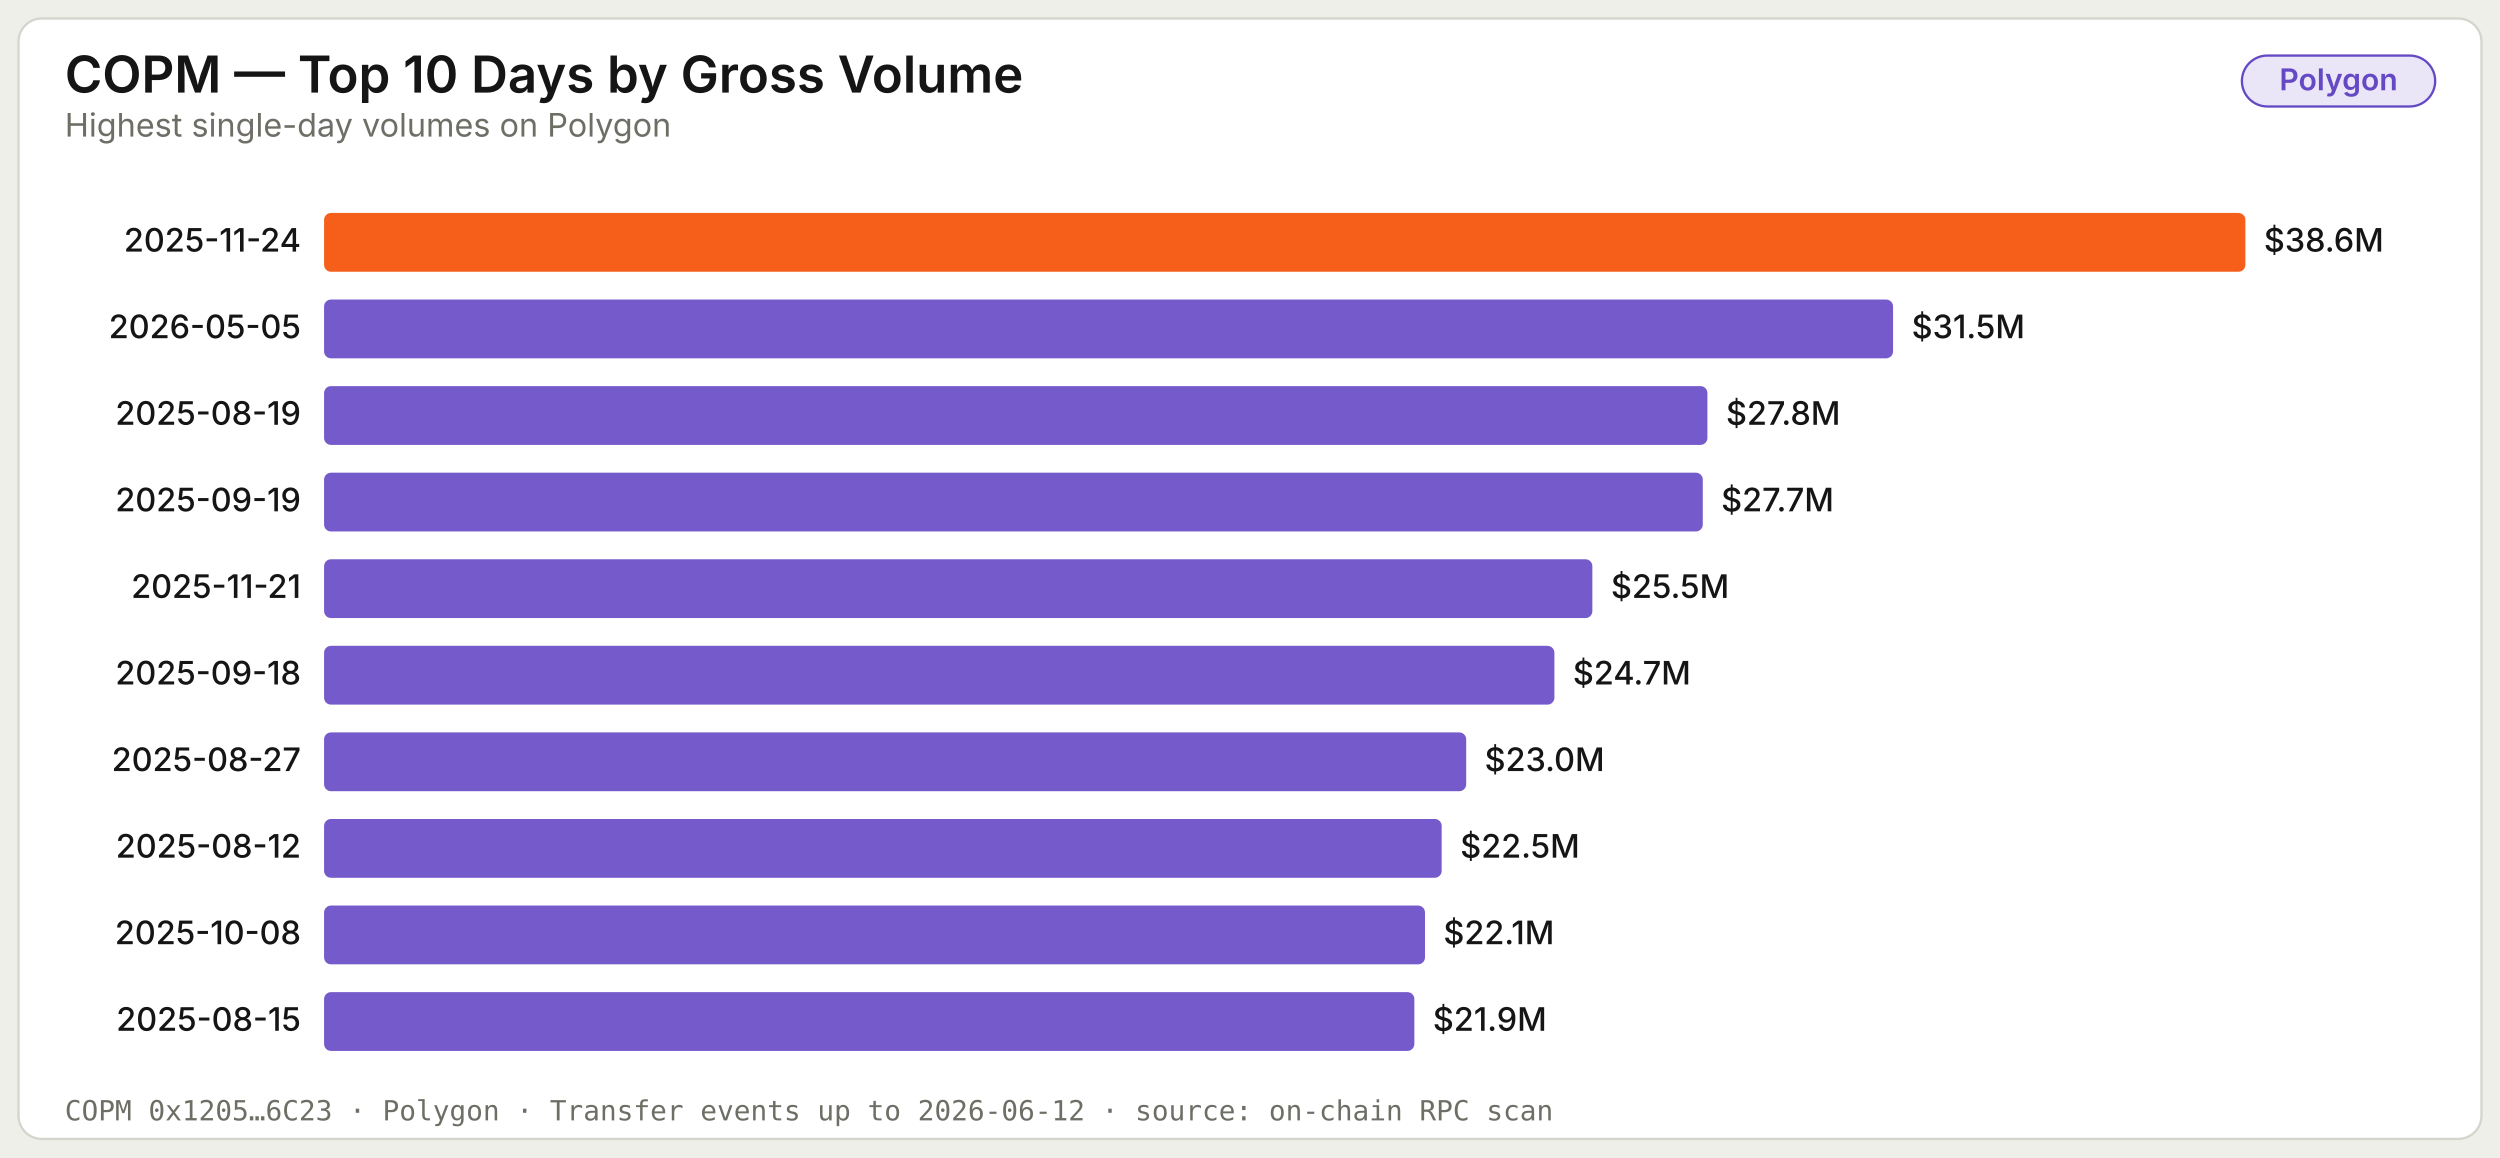
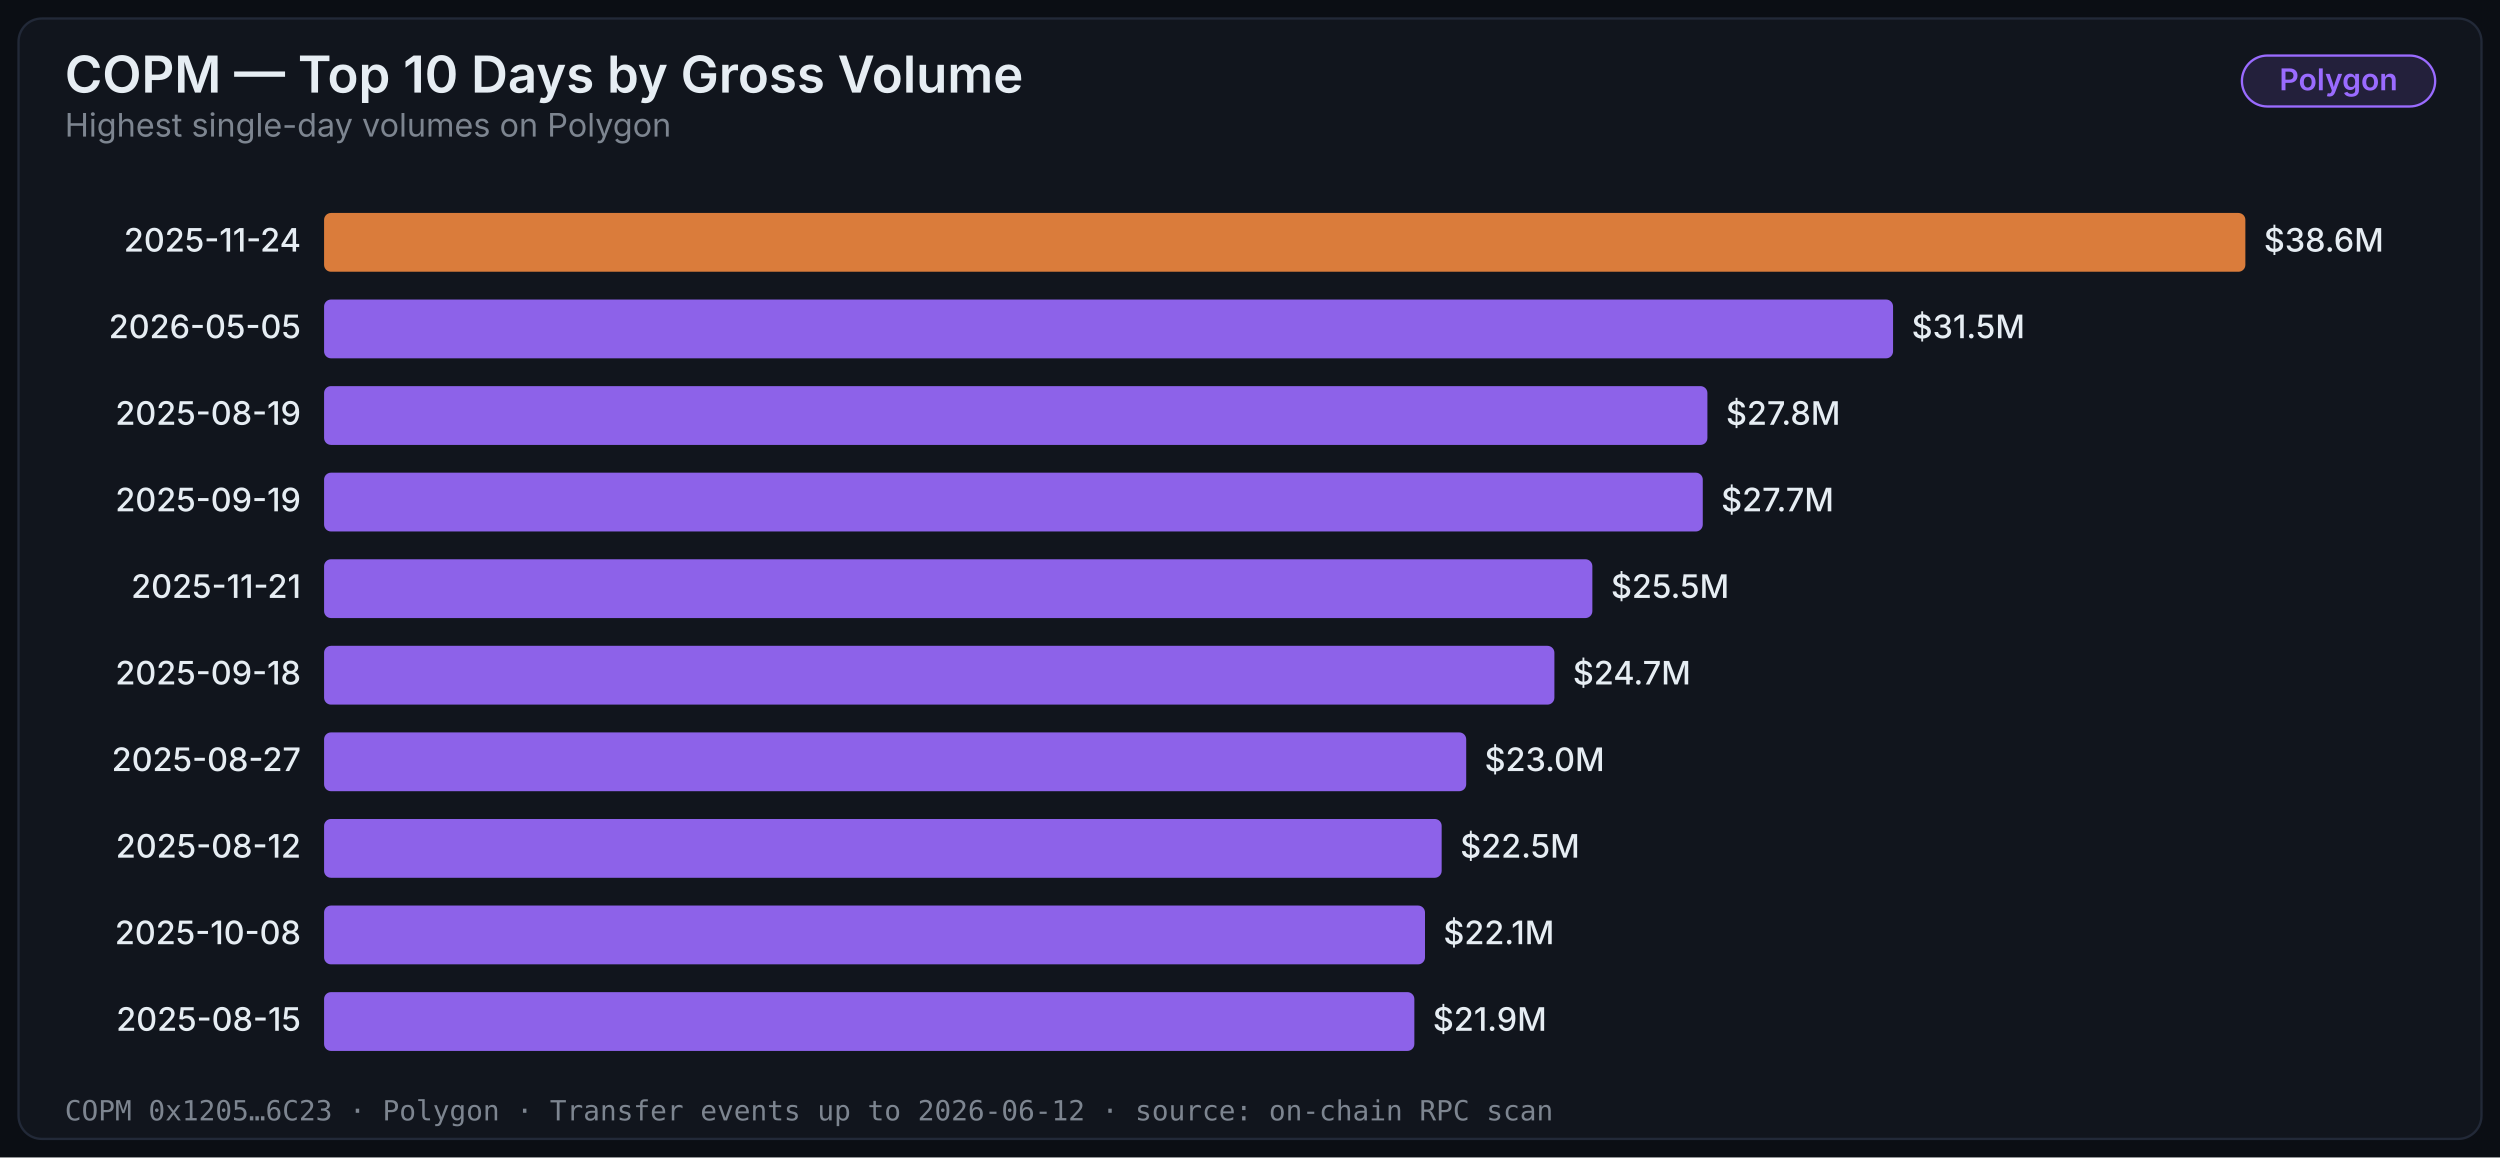
<svg xmlns="http://www.w3.org/2000/svg" width="1080" height="500" viewBox="0 0 1080 500" role="img" aria-label="COPM — Top 10 Days by Gross Volume">
  <style>
-     .title { font: 600 22px -apple-system, 'Segoe UI', system-ui, sans-serif; fill: #151515; }
-     .subtitle { font: 400 14px -apple-system, 'Segoe UI', system-ui, sans-serif; fill: #6e6e66; }
-     .axis { font: 400 13px -apple-system, 'Segoe UI', system-ui, sans-serif; fill: #52524c; }
-     .label { font: 500 14px -apple-system, 'Segoe UI', system-ui, sans-serif; fill: #151515; }
+     .title { font: 600 22px -apple-system, 'Segoe UI', system-ui, sans-serif; fill: #e6edf3; }
+     .subtitle { font: 400 14px -apple-system, 'Segoe UI', system-ui, sans-serif; fill: #7d8590; }
+     .axis { font: 400 13px -apple-system, 'Segoe UI', system-ui, sans-serif; fill: #8b949e; }
+     .label { font: 500 14px -apple-system, 'Segoe UI', system-ui, sans-serif; fill: #e6edf3; }
    .annot { font: 600 13px -apple-system, 'Segoe UI', system-ui, sans-serif; }
    .badge { font: 600 13px -apple-system, 'Segoe UI', system-ui, sans-serif; }
-     .footer { font: 400 12px ui-monospace, 'SF Mono', Menlo, monospace; fill: #6e6e66; }
+     .footer { font: 400 12px ui-monospace, 'SF Mono', Menlo, monospace; fill: #7d8590; }
  </style>
  <defs />
-   <rect width="1080" height="500" fill="#eeefe9" />
-   <rect x="8" y="8" width="1064" height="484" rx="10" fill="#ffffff" stroke="#d4d5cc" stroke-width="1" />
+   <rect width="1080" height="500" fill="#0b0e14" />
+   <rect x="8" y="8" width="1064" height="484" rx="10" fill="#11151d" stroke="#222938" stroke-width="1" />
  <text x="28" y="40" class="title">COPM — Top 10 Days by Gross Volume</text>
-   <rect x="968.5" y="24" width="83.5" height="22" rx="11" fill="#6549c422" stroke="#6549c4" stroke-width="1" />
-   <text x="1010.25" y="39" class="badge" fill="#6549c4" text-anchor="middle">Polygon</text>
+   <rect x="968.5" y="24" width="83.5" height="22" rx="11" fill="#9a6bff22" stroke="#9a6bff" stroke-width="1" />
+   <text x="1010.25" y="39" class="badge" fill="#9a6bff" text-anchor="middle">Polygon</text>
  <text x="28" y="59" class="subtitle">Highest single-day volumes on Polygon</text>
  <text x="130" y="108.7" class="label" text-anchor="end">2025-11-24</text>
-   <rect x="140" y="92.0" width="830.0" height="25.4" fill="#f54e00" fill-opacity="0.9" rx="3" />
+   <rect x="140" y="92.0" width="830.0" height="25.4" fill="#f0883e" fill-opacity="0.9" rx="3" />
  <text x="978" y="108.7" class="label">$38.6M</text>
  <text x="130" y="146.1" class="label" text-anchor="end">2026-05-05</text>
-   <rect x="140" y="129.4" width="677.8" height="25.4" fill="#6549c4" fill-opacity="0.9" rx="3" />
+   <rect x="140" y="129.4" width="677.8" height="25.4" fill="#9a6bff" fill-opacity="0.9" rx="3" />
  <text x="825.841" y="146.1" class="label">$31.5M</text>
  <text x="130" y="183.5" class="label" text-anchor="end">2025-08-19</text>
-   <rect x="140" y="166.8" width="597.6" height="25.4" fill="#6549c4" fill-opacity="0.9" rx="3" />
+   <rect x="140" y="166.8" width="597.6" height="25.4" fill="#9a6bff" fill-opacity="0.9" rx="3" />
  <text x="745.641" y="183.5" class="label">$27.8M</text>
  <text x="130" y="220.9" class="label" text-anchor="end">2025-09-19</text>
-   <rect x="140" y="204.2" width="595.6" height="25.4" fill="#6549c4" fill-opacity="0.9" rx="3" />
+   <rect x="140" y="204.2" width="595.6" height="25.4" fill="#9a6bff" fill-opacity="0.9" rx="3" />
  <text x="743.557" y="220.9" class="label">$27.7M</text>
  <text x="130" y="258.3" class="label" text-anchor="end">2025-11-21</text>
-   <rect x="140" y="241.6" width="547.9" height="25.4" fill="#6549c4" fill-opacity="0.9" rx="3" />
+   <rect x="140" y="241.6" width="547.9" height="25.4" fill="#9a6bff" fill-opacity="0.9" rx="3" />
  <text x="695.945" y="258.3" class="label">$25.5M</text>
  <text x="130" y="295.7" class="label" text-anchor="end">2025-09-18</text>
-   <rect x="140" y="279.0" width="531.5" height="25.4" fill="#6549c4" fill-opacity="0.9" rx="3" />
+   <rect x="140" y="279.0" width="531.5" height="25.4" fill="#9a6bff" fill-opacity="0.9" rx="3" />
  <text x="679.492" y="295.7" class="label">$24.7M</text>
  <text x="130" y="333.1" class="label" text-anchor="end">2025-08-27</text>
-   <rect x="140" y="316.4" width="493.4" height="25.4" fill="#6549c4" fill-opacity="0.9" rx="3" />
+   <rect x="140" y="316.4" width="493.4" height="25.4" fill="#9a6bff" fill-opacity="0.9" rx="3" />
  <text x="641.359" y="333.1" class="label">$23.0M</text>
  <text x="130" y="370.5" class="label" text-anchor="end">2025-08-12</text>
-   <rect x="140" y="353.8" width="482.8" height="25.4" fill="#6549c4" fill-opacity="0.9" rx="3" />
+   <rect x="140" y="353.8" width="482.8" height="25.4" fill="#9a6bff" fill-opacity="0.9" rx="3" />
  <text x="630.843" y="370.5" class="label">$22.5M</text>
  <text x="130" y="407.9" class="label" text-anchor="end">2025-10-08</text>
-   <rect x="140" y="391.2" width="475.6" height="25.4" fill="#6549c4" fill-opacity="0.9" rx="3" />
+   <rect x="140" y="391.2" width="475.6" height="25.4" fill="#9a6bff" fill-opacity="0.9" rx="3" />
  <text x="623.565" y="407.9" class="label">$22.1M</text>
  <text x="130" y="445.3" class="label" text-anchor="end">2025-08-15</text>
-   <rect x="140" y="428.6" width="471.0" height="25.4" fill="#6549c4" fill-opacity="0.9" rx="3" />
+   <rect x="140" y="428.6" width="471.0" height="25.4" fill="#9a6bff" fill-opacity="0.9" rx="3" />
  <text x="618.996" y="445.3" class="label">$21.9M</text>
  <text x="28" y="484" class="footer">COPM 0x1205…6C23 · Polygon · Transfer events up to 2026-06-12 · source: on-chain RPC scan</text>
</svg>
